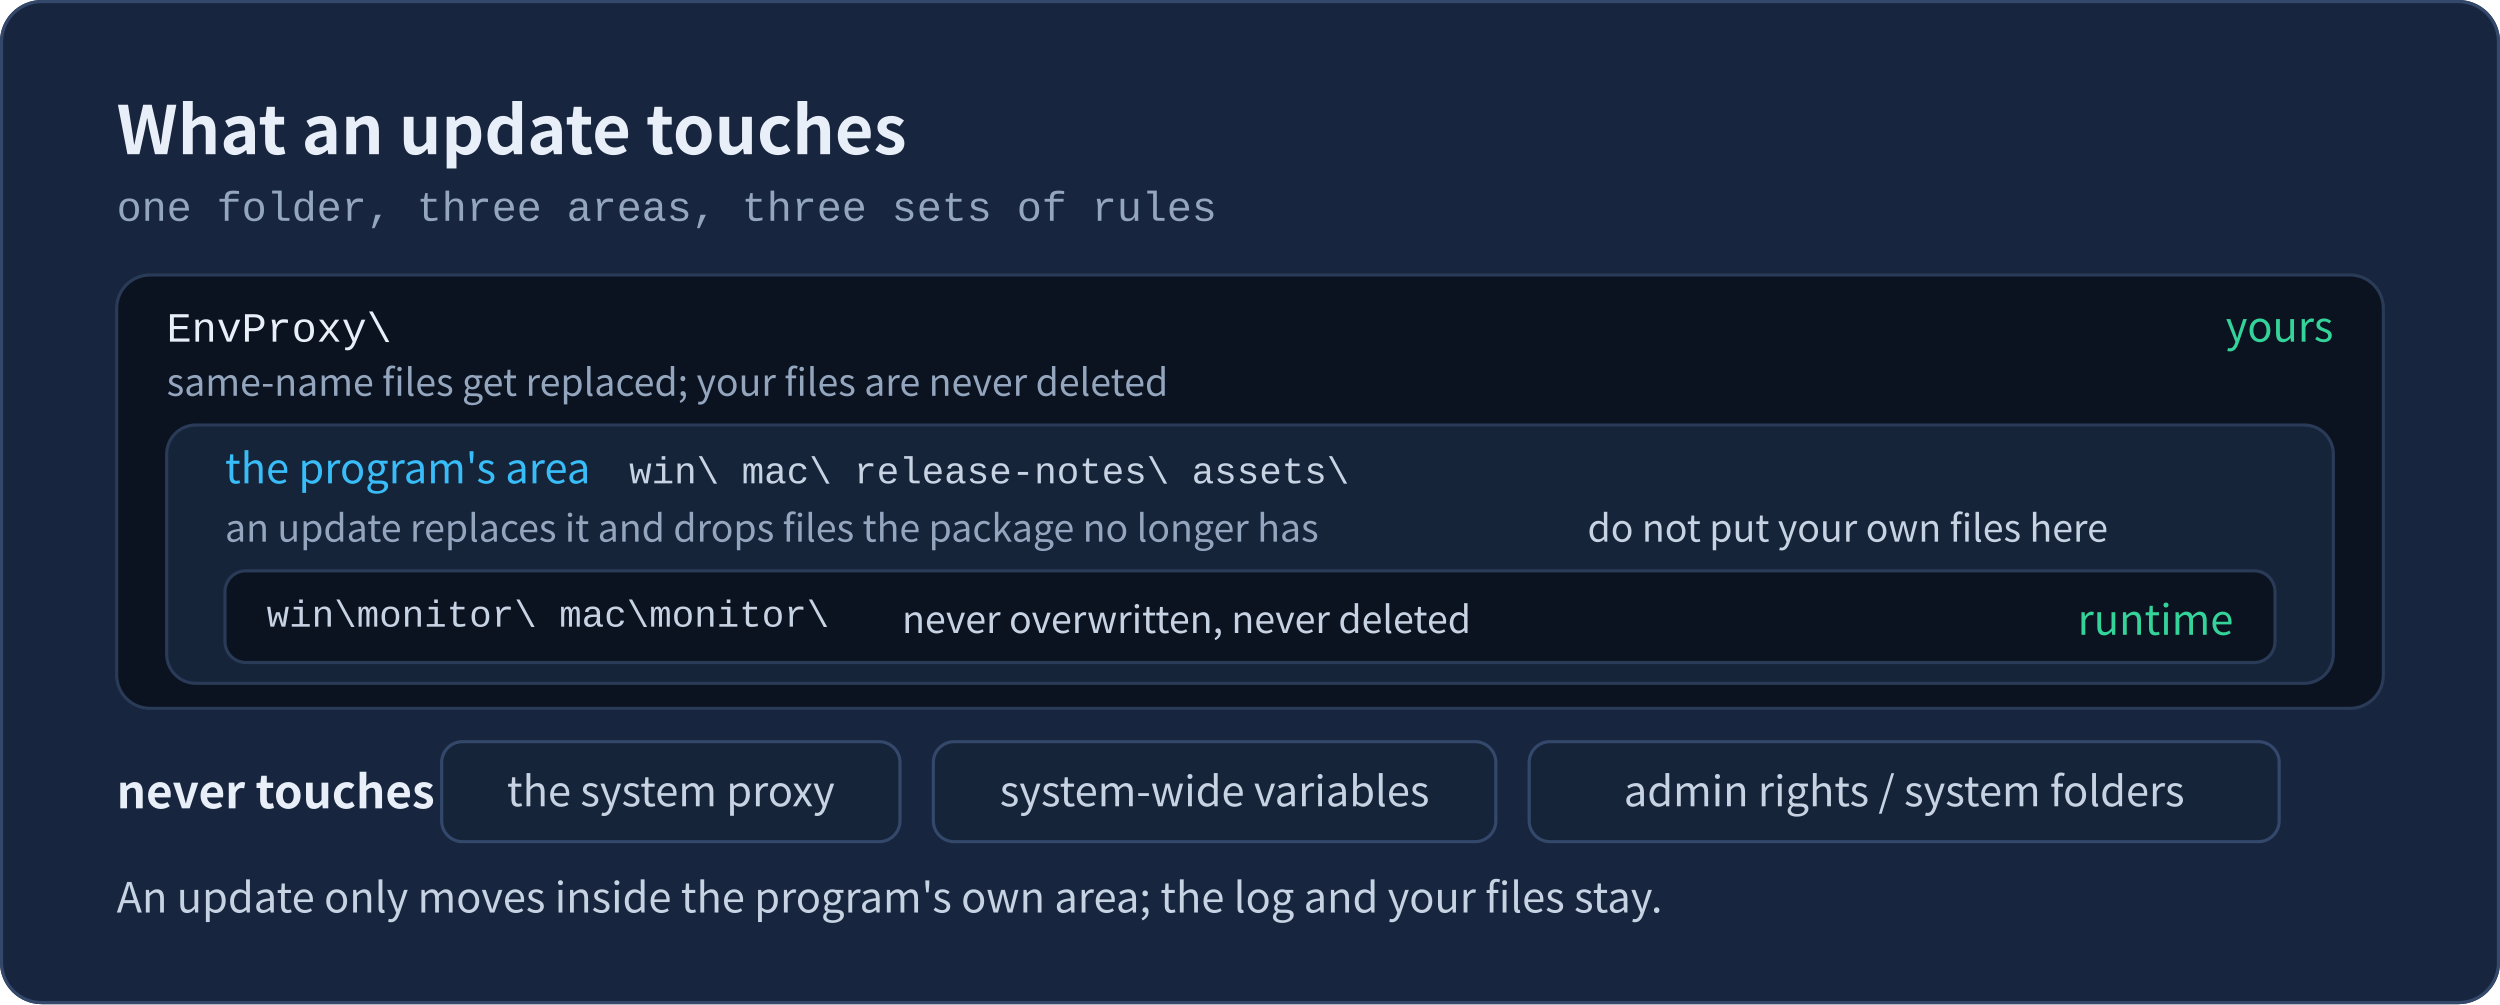
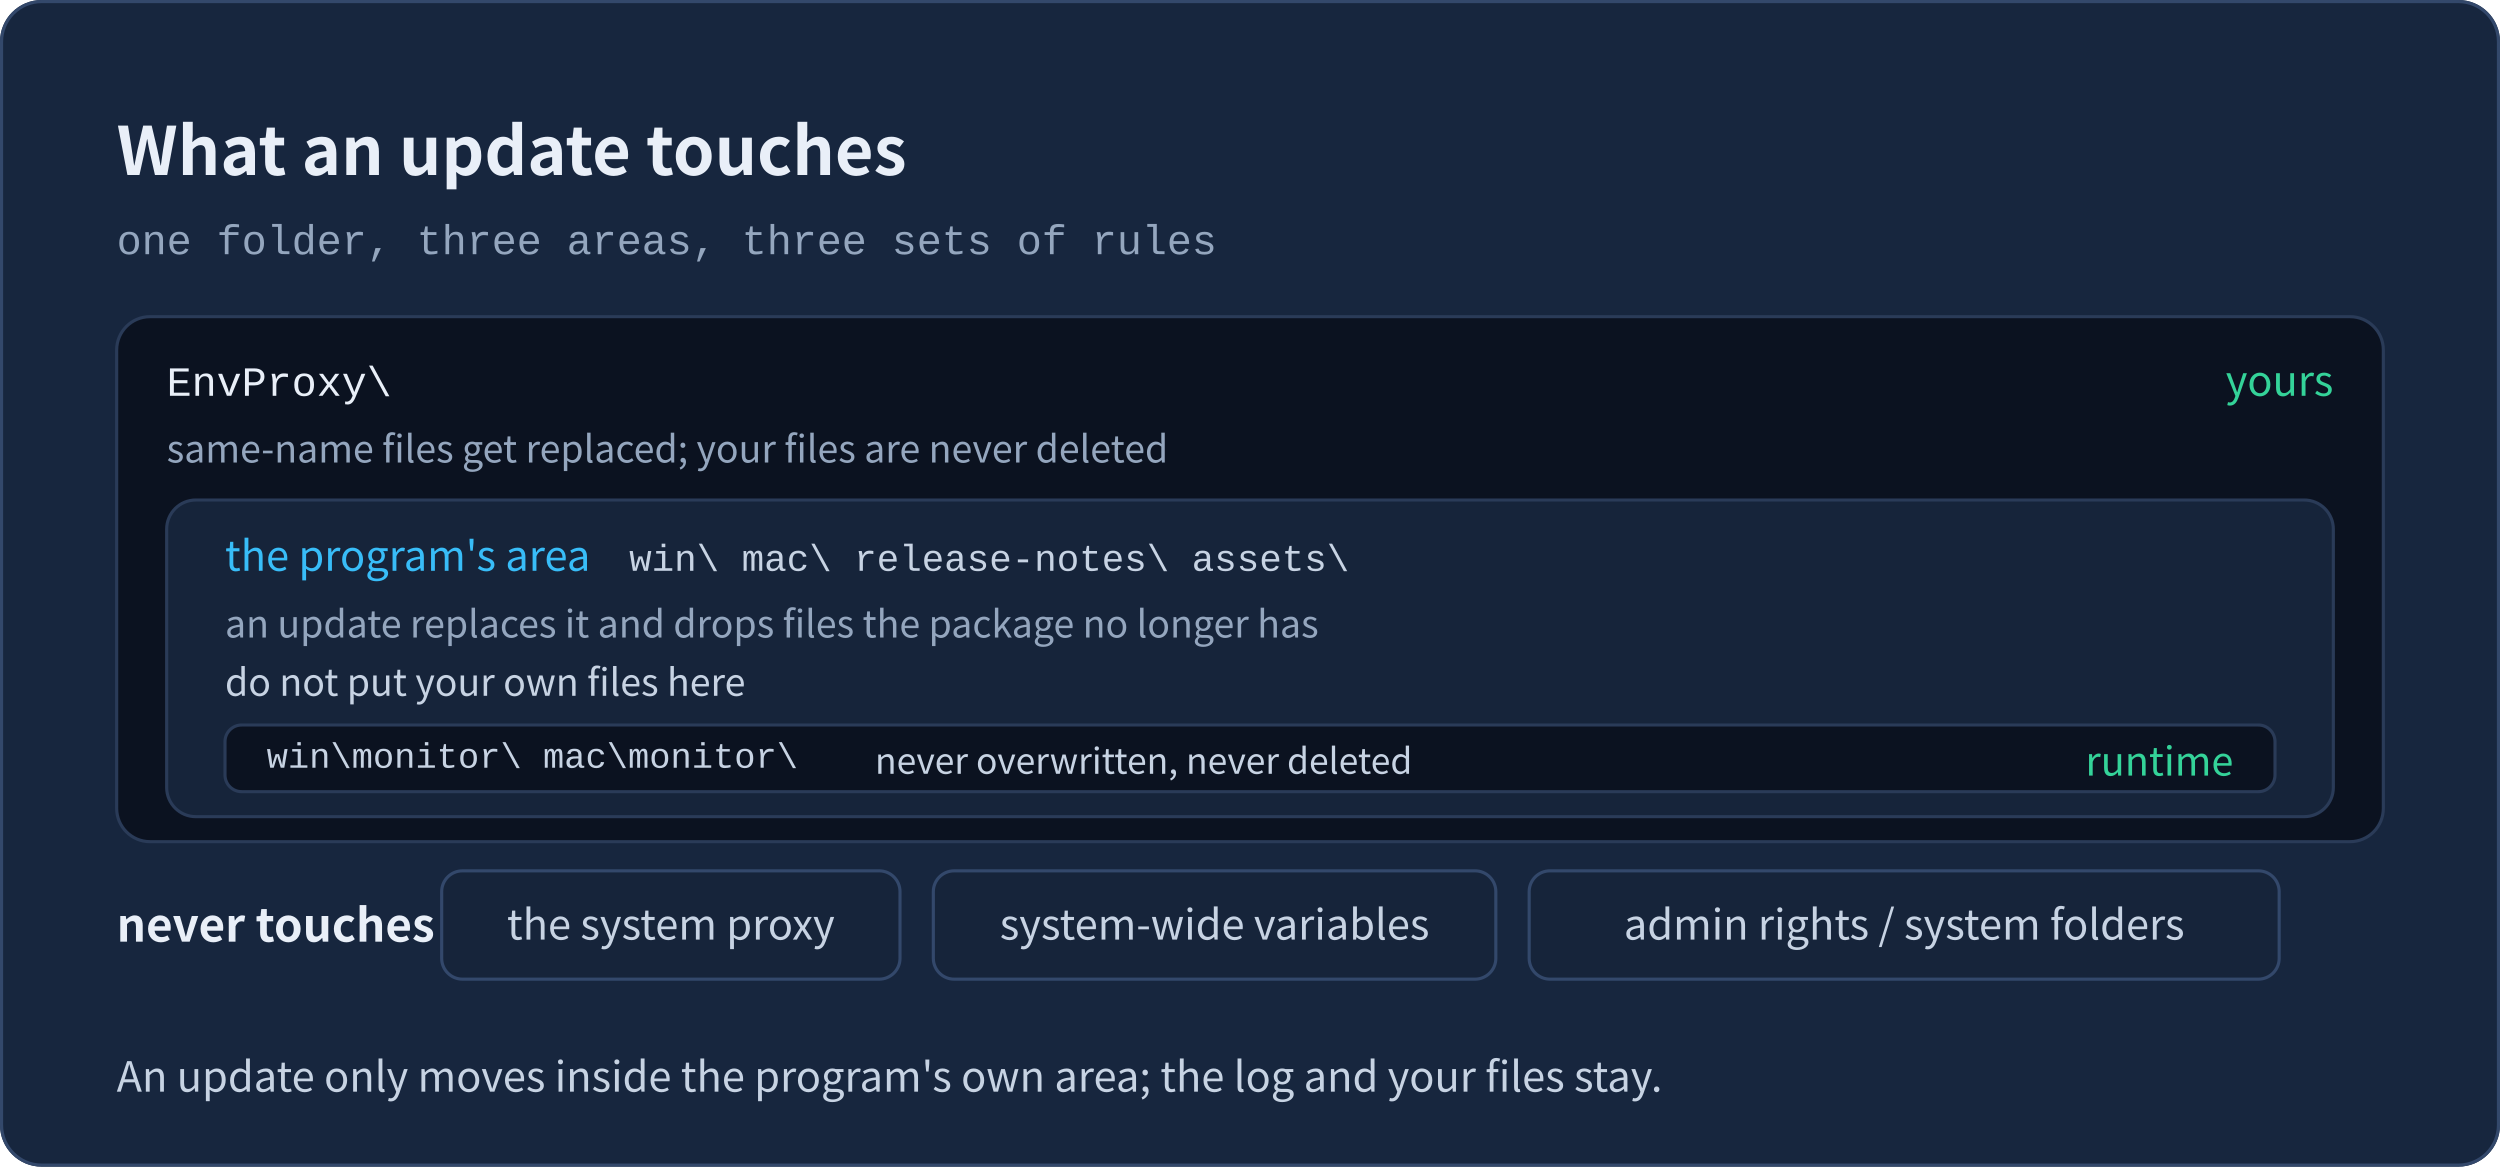
- <svg xmlns="http://www.w3.org/2000/svg" width="1200" height="482" viewBox="0 0 1200 482" role="img" aria-labelledby="boundaryTitle boundaryDesc" font-family="-apple-system, BlinkMacSystemFont, 'Segoe UI', 'PingFang SC', 'Noto Sans CJK SC', sans-serif">
-   <rect width="1200" height="482" rx="20" fill="#17263E" />
-   <rect x="0.75" y="0.75" width="1198.5" height="480.5" rx="19.25" fill="none" stroke="#33486B" stroke-width="1.5" />
+ <svg xmlns="http://www.w3.org/2000/svg" width="1200" height="560" viewBox="0 0 1200 560" role="img" aria-labelledby="boundaryTitle boundaryDesc" font-family="-apple-system, BlinkMacSystemFont, 'Segoe UI', 'PingFang SC', 'Noto Sans CJK SC', sans-serif">
+   <rect width="1200" height="560" rx="20" fill="#17263E" />
+   <rect x="0.75" y="0.75" width="1198.5" height="558.5" rx="19.25" fill="none" stroke="#33486B" stroke-width="1.5" />
  <g id="heading">
-     <text x="56" y="74" font-size="32" font-weight="700" fill="#E9EFF8">What an update touches</text>
-     <text x="56" y="106" font-family="ui-monospace, SFMono-Regular, Menlo, Consolas, 'Liberation Mono', monospace" font-size="20" fill="#94A6BE">one folder, three areas, three sets of rules</text>
+     <text x="56" y="84" font-size="32" font-weight="700" fill="#E9EFF8">What an update touches</text>
+     <text x="56" y="122" font-family="ui-monospace, SFMono-Regular, Menlo, Consolas, 'Liberation Mono', monospace" font-size="20" fill="#94A6BE">one folder, three areas, three sets of rules</text>
  </g>
  <g id="folder">
-     <rect x="56" y="132" width="1088" height="208" rx="16" fill="#0B1220" stroke="#2A3B58" stroke-width="1.5" />
-     <text x="80" y="164" font-family="ui-monospace, SFMono-Regular, Menlo, Consolas, 'Liberation Mono', monospace" font-size="20" fill="#E9EFF8">EnvProxy\</text>
-     <text x="1120" y="164" font-size="20" fill="#34D399" text-anchor="end">yours</text>
-     <text x="80" y="190" font-size="18" fill="#94A6BE">same-name files get replaced; your files are never deleted</text>
-     <rect x="80" y="204" width="1040" height="124" rx="14" fill="#16243A" stroke="#2A3B58" stroke-width="1.5" />
-     <text x="108" y="232" font-size="20" fill="#38BDF8">the program's area</text>
-     <text x="302" y="232" font-family="ui-monospace, SFMono-Regular, Menlo, Consolas, 'Liberation Mono', monospace" font-size="18" fill="#C7D3E3">win\  mac\  release-notes\  assets\</text>
-     <text x="108" y="260" font-size="18" fill="#94A6BE">an update replaces it and drops files the package no longer has</text>
-     <text x="762" y="260" font-size="18" fill="#C7D3E3">do not put your own files here</text>
-     <rect x="108" y="274" width="984" height="44" rx="10" fill="#0B1220" stroke="#2A3B58" stroke-width="1.5" />
-     <text x="128" y="296" dominant-baseline="central" font-family="ui-monospace, SFMono-Regular, Menlo, Consolas, 'Liberation Mono', monospace" font-size="18" fill="#C7D3E3">win\monitor\  mac\monitor\</text>
-     <text x="433" y="296" dominant-baseline="central" font-size="18" fill="#C7D3E3">never overwritten, never deleted</text>
-     <text x="1072" y="296" dominant-baseline="central" font-size="20" fill="#34D399" text-anchor="end">runtime</text>
+     <rect x="56" y="152" width="1088" height="252" rx="16" fill="#0B1220" stroke="#2A3B58" stroke-width="1.5" />
+     <text x="80" y="190" font-family="ui-monospace, SFMono-Regular, Menlo, Consolas, 'Liberation Mono', monospace" font-size="20" fill="#E9EFF8">EnvProxy\</text>
+     <text x="1120" y="190" font-size="20" fill="#34D399" text-anchor="end">yours</text>
+     <text x="80" y="222" font-size="18" fill="#94A6BE">same-name files get replaced; your files are never deleted</text>
+     <rect x="80" y="240" width="1040" height="152" rx="14" fill="#16243A" stroke="#2A3B58" stroke-width="1.5" />
+     <text x="108" y="274" font-size="20" fill="#38BDF8">the program's area</text>
+     <text x="302" y="274" font-family="ui-monospace, SFMono-Regular, Menlo, Consolas, 'Liberation Mono', monospace" font-size="18" fill="#C7D3E3">win\  mac\  release-notes\  assets\</text>
+     <text x="108" y="306" font-size="18" fill="#94A6BE">an update replaces it and drops files the package no longer has</text>
+     <text x="108" y="334" font-size="18" fill="#C7D3E3">do not put your own files here</text>
+     <rect x="108" y="348" width="984" height="32" rx="8" fill="#0B1220" stroke="#2A3B58" stroke-width="1.5" />
+     <text x="128" y="364" dominant-baseline="central" font-family="ui-monospace, SFMono-Regular, Menlo, Consolas, 'Liberation Mono', monospace" font-size="17" fill="#C7D3E3">win\monitor\  mac\monitor\</text>
+     <text x="420" y="364" dominant-baseline="central" font-size="17" fill="#C7D3E3">never overwritten, never deleted</text>
+     <text x="1072" y="364" dominant-baseline="central" font-size="19" fill="#34D399" text-anchor="end">runtime</text>
  </g>
  <g id="never">
-     <text x="56" y="388" font-size="22" font-weight="700" fill="#E9EFF8">never touches</text>
-     <rect x="212" y="356" width="220" height="48" rx="10" fill="#16243A" stroke="#33486B" stroke-width="1.5" />
-     <text x="322" y="387" font-size="20" fill="#C7D3E3" text-anchor="middle">the system proxy</text>
-     <rect x="448" y="356" width="270" height="48" rx="10" fill="#16243A" stroke="#33486B" stroke-width="1.5" />
-     <text x="583" y="387" font-size="20" fill="#C7D3E3" text-anchor="middle">system-wide variables</text>
-     <rect x="734" y="356" width="360" height="48" rx="10" fill="#16243A" stroke="#33486B" stroke-width="1.5" />
-     <text x="914" y="387" font-size="20" fill="#C7D3E3" text-anchor="middle">admin rights / system folders</text>
+     <text x="56" y="452" font-size="22" font-weight="700" fill="#E9EFF8">never touches</text>
+     <rect x="212" y="418" width="220" height="52" rx="10" fill="#16243A" stroke="#33486B" stroke-width="1.5" />
+     <text x="322" y="451" font-size="20" fill="#C7D3E3" text-anchor="middle">the system proxy</text>
+     <rect x="448" y="418" width="270" height="52" rx="10" fill="#16243A" stroke="#33486B" stroke-width="1.5" />
+     <text x="583" y="451" font-size="20" fill="#C7D3E3" text-anchor="middle">system-wide variables</text>
+     <rect x="734" y="418" width="360" height="52" rx="10" fill="#16243A" stroke="#33486B" stroke-width="1.5" />
+     <text x="914" y="451" font-size="20" fill="#C7D3E3" text-anchor="middle">admin rights / system folders</text>
  </g>
-   <text x="56" y="438" font-size="20" fill="#C7D3E3">An update only moves inside the program's own area; the log and your files stay.</text>
+   <text x="56" y="524" font-size="20" fill="#C7D3E3">An update only moves inside the program's own area; the log and your files stay.</text>
</svg>
